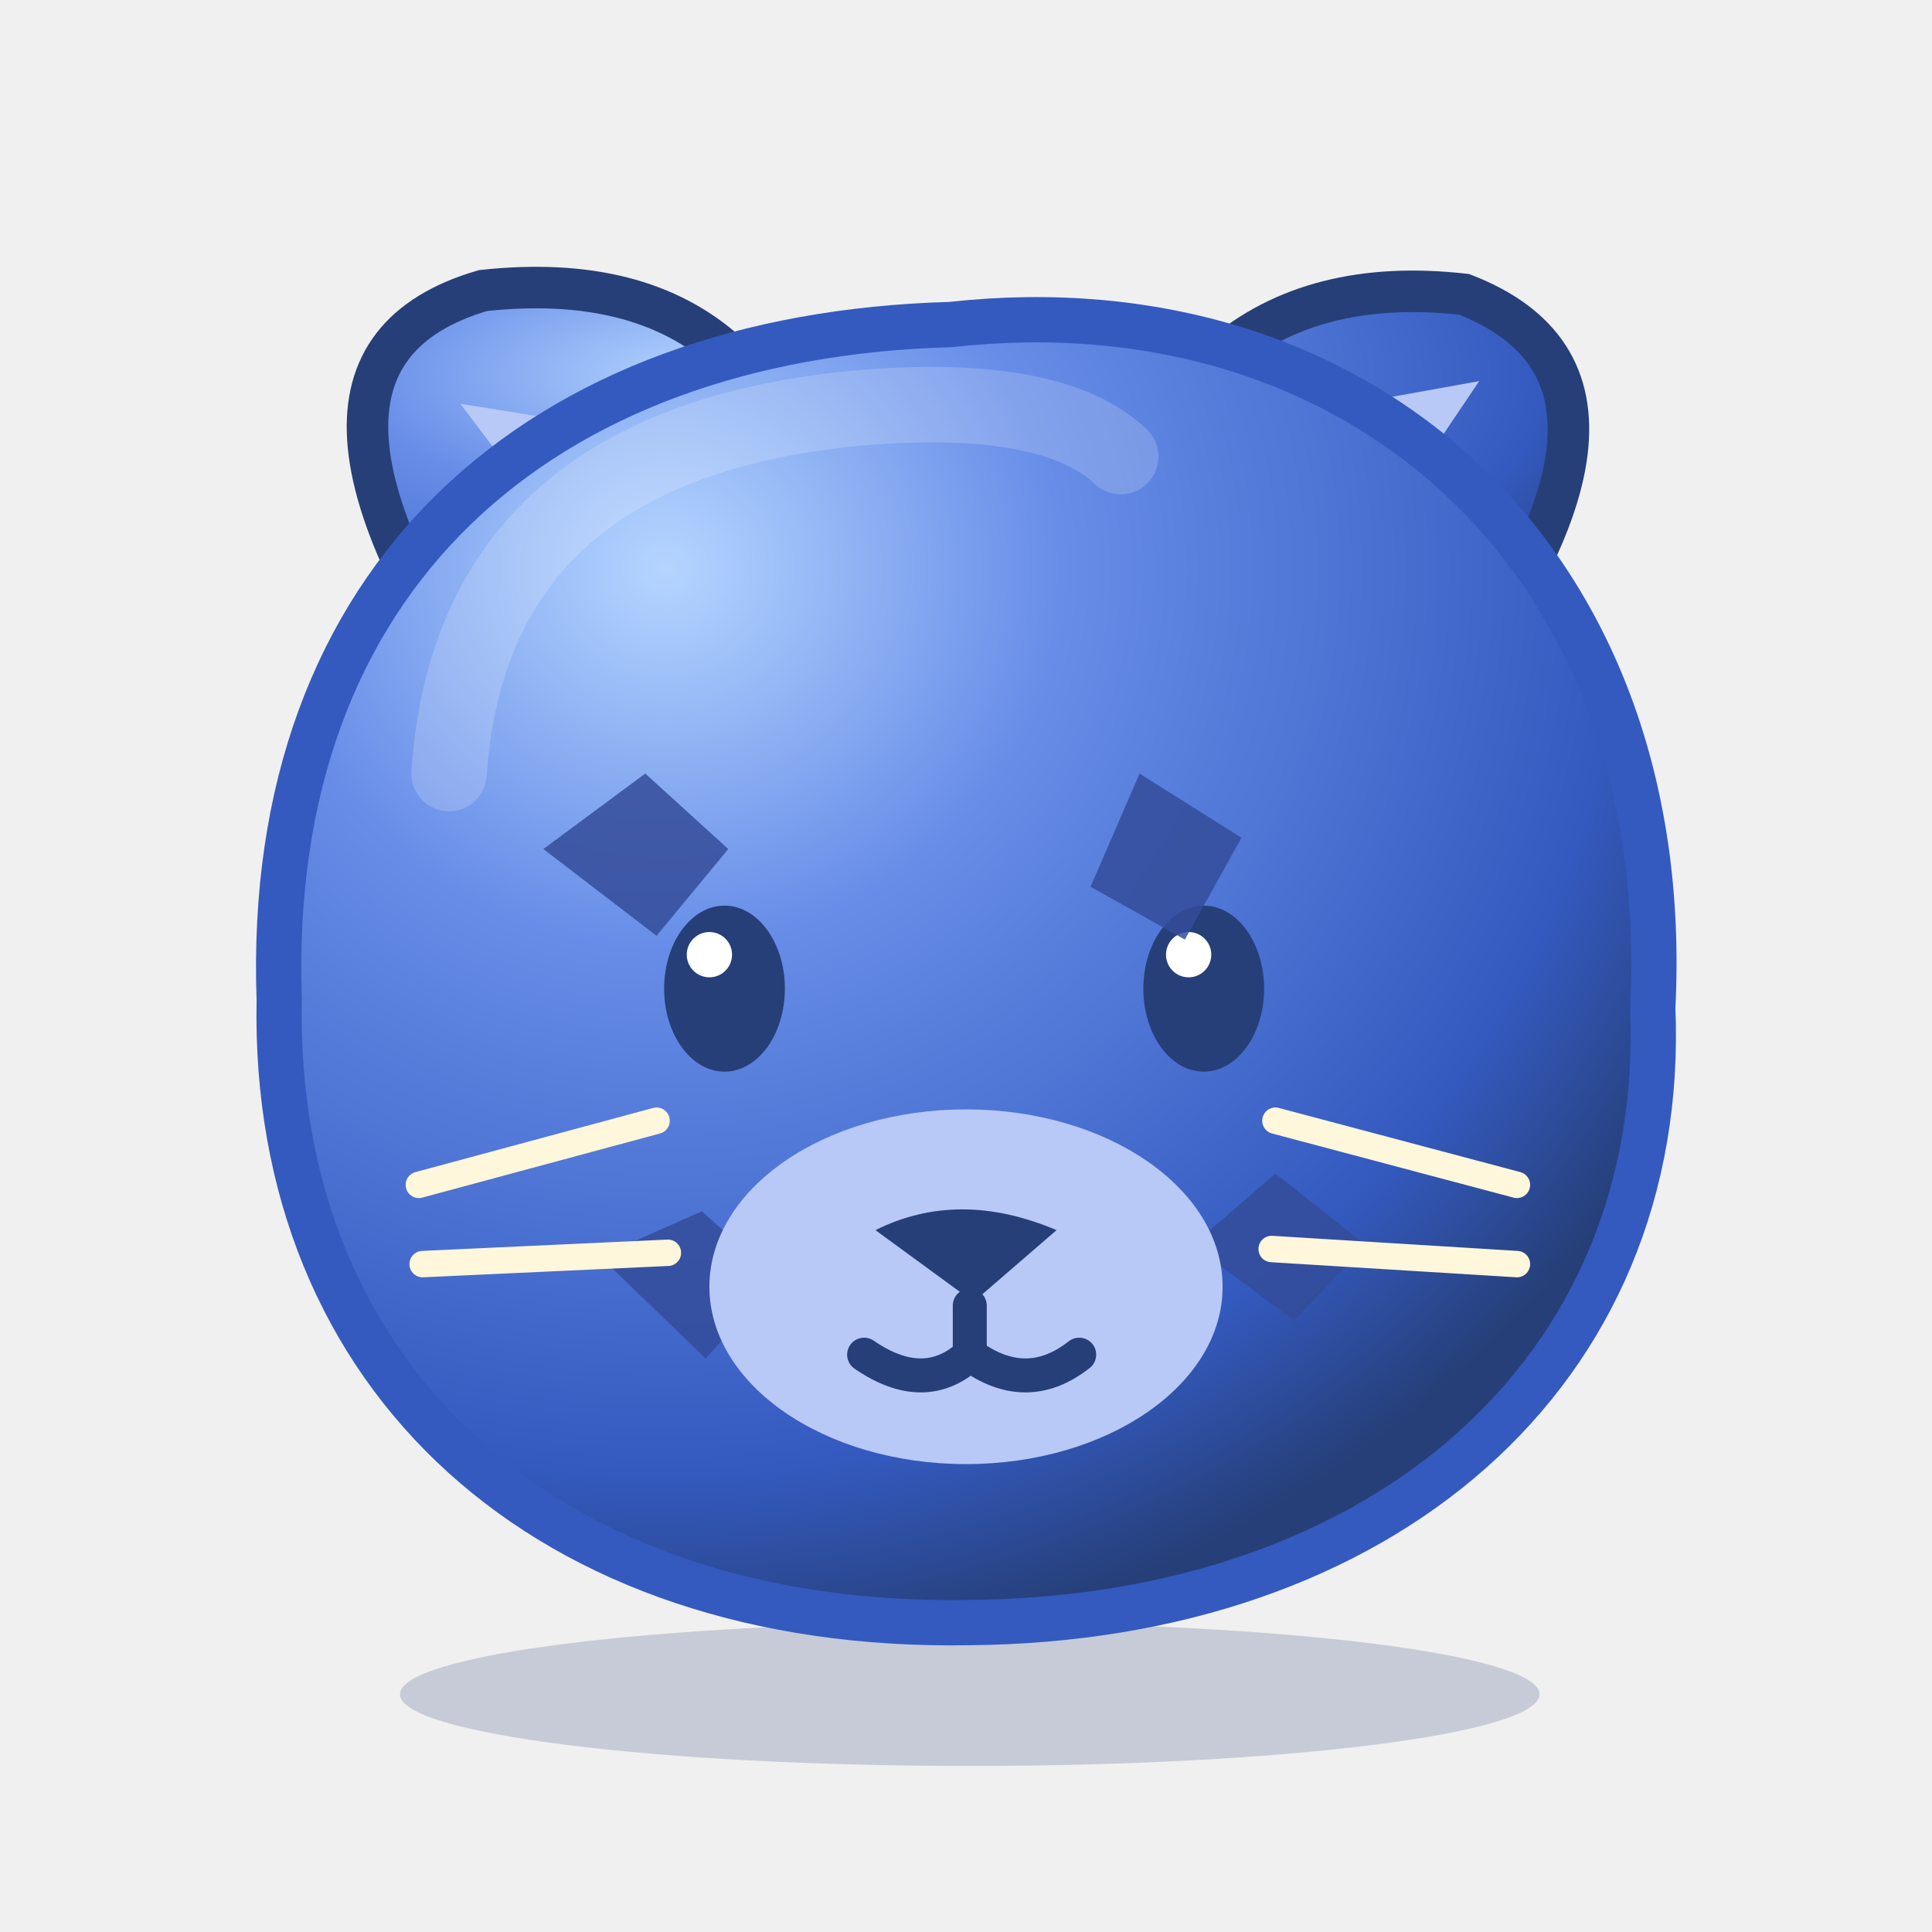
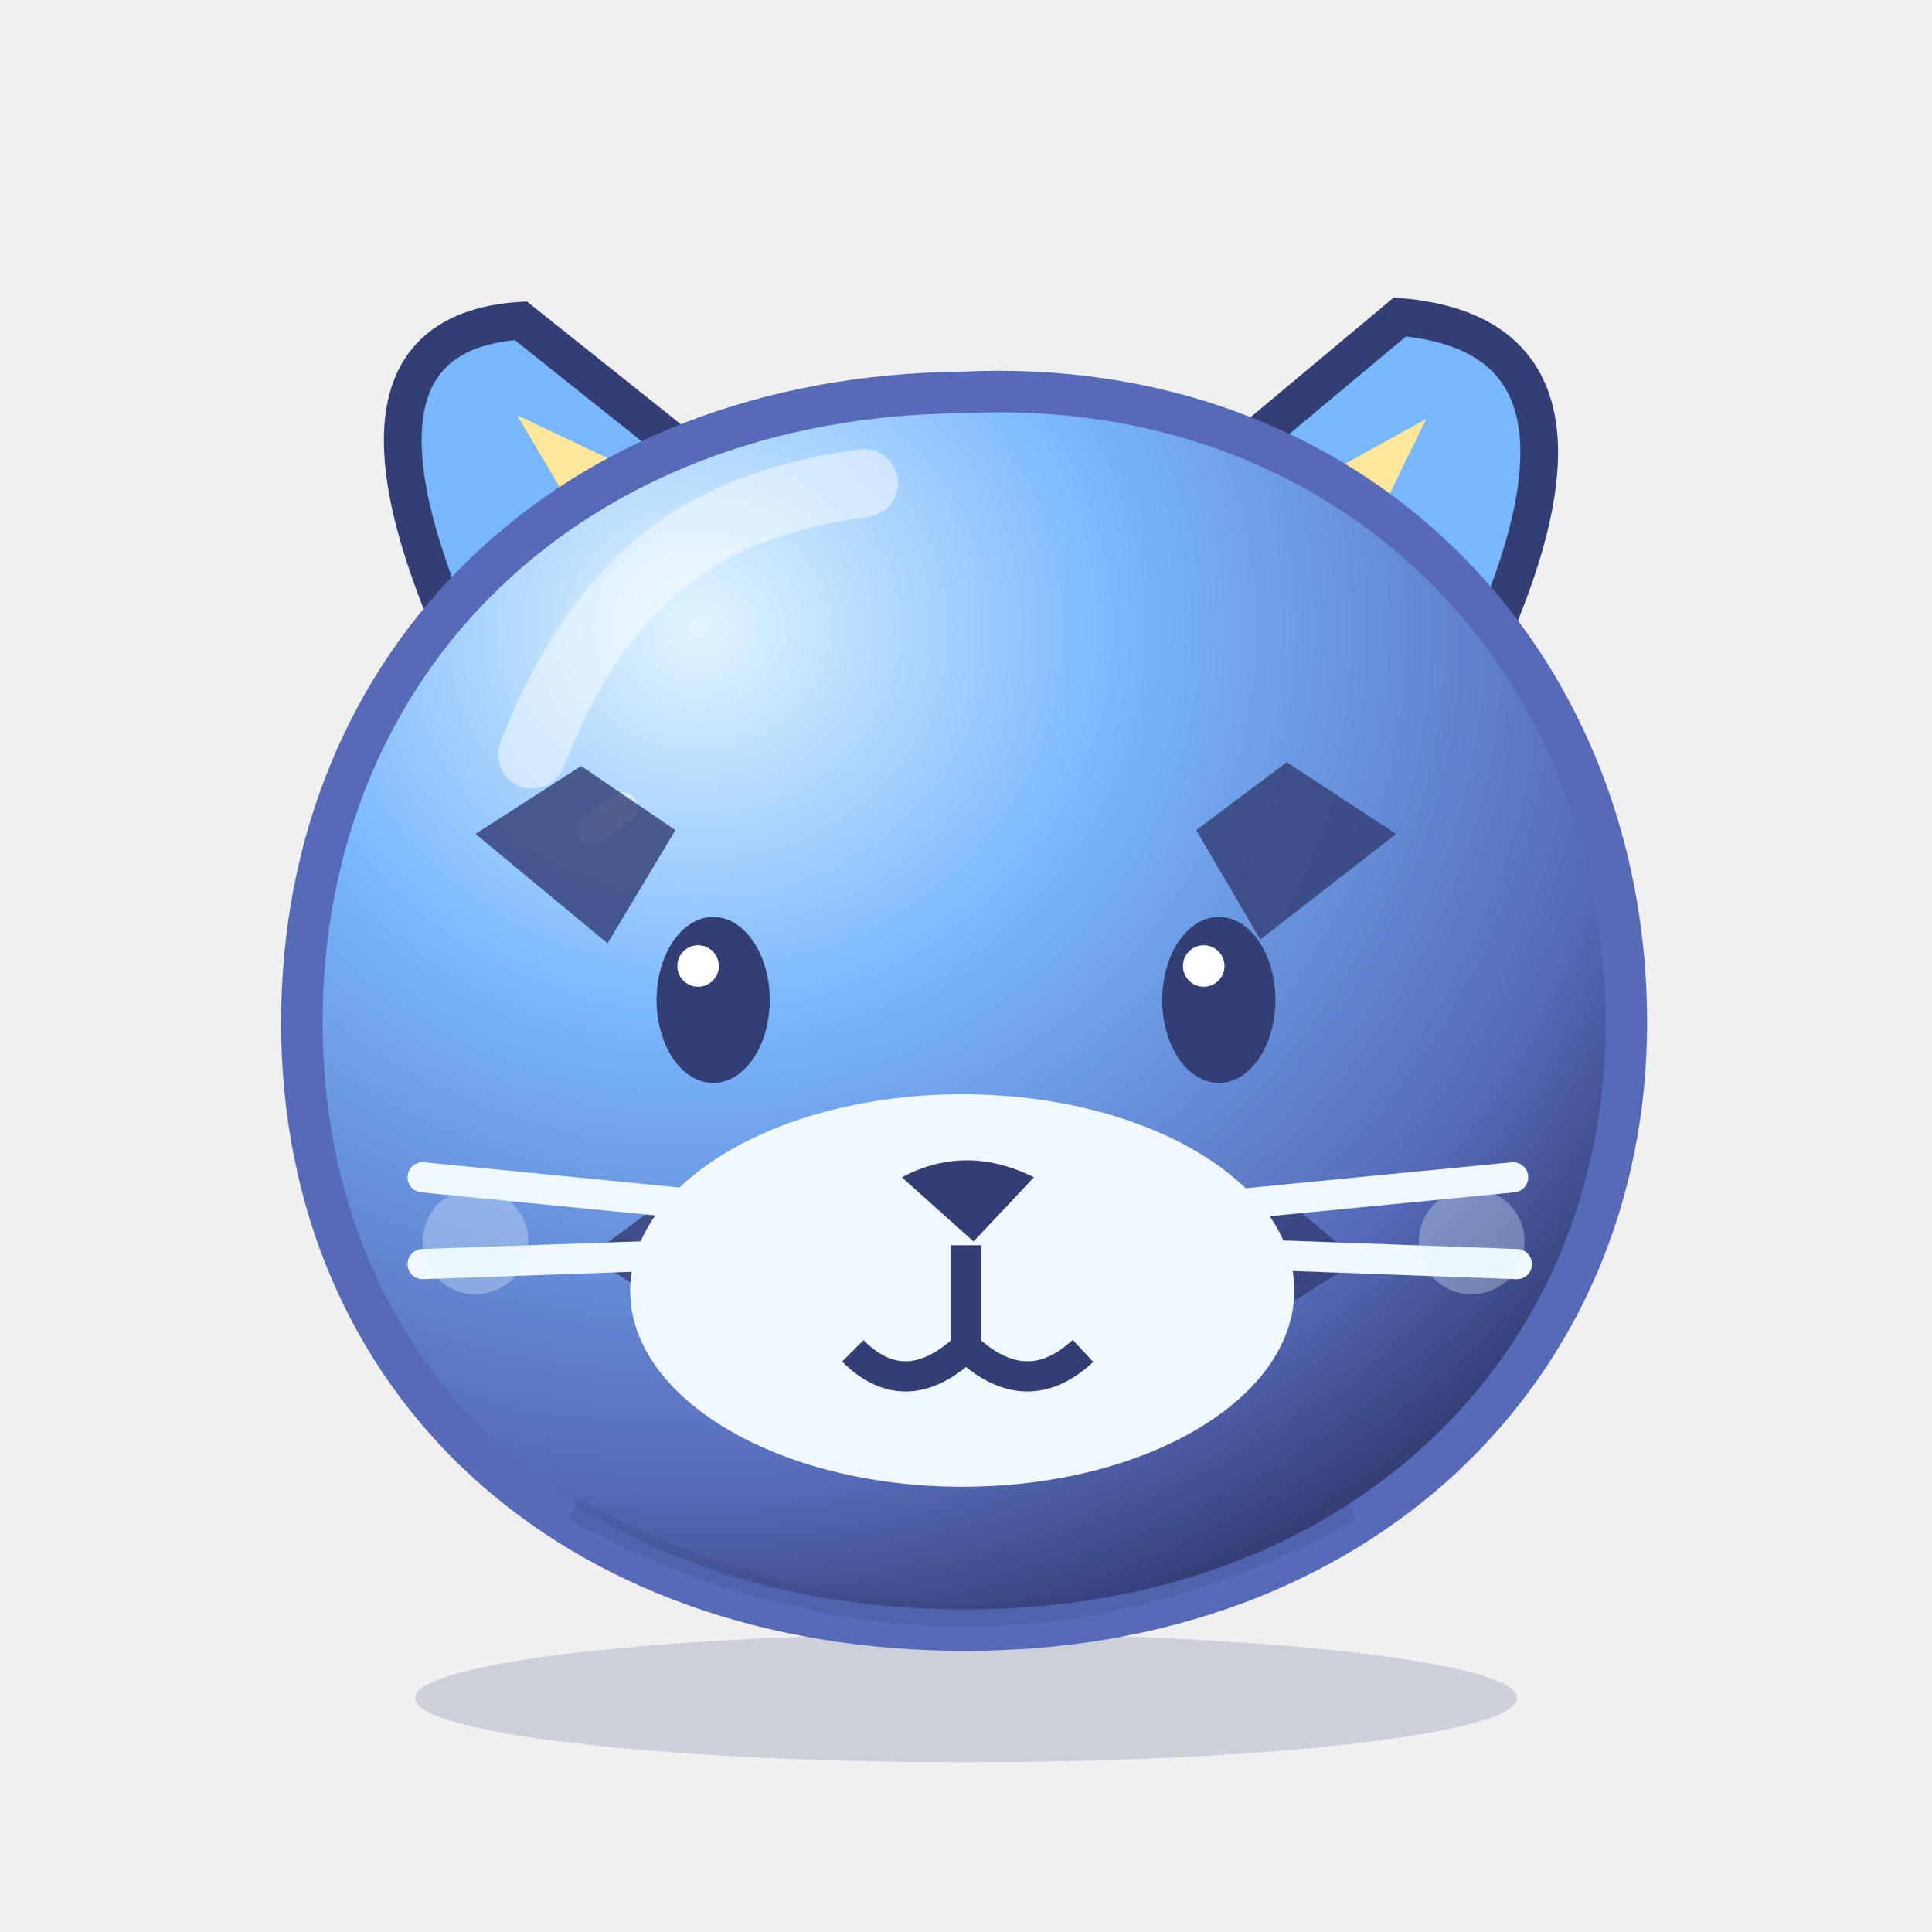
- <svg xmlns="http://www.w3.org/2000/svg" width="512" height="512" viewBox="0 0 512 512">
+ <svg xmlns="http://www.w3.org/2000/svg" width="256" height="256" viewBox="0 0 512 512">
  <defs>
-     <radialGradient id="body" cx="28%" cy="19%" r="85%">
-       <stop offset="0" stop-color="#B5D5FF" />
-       <stop offset=".34" stop-color="#678DE8" />
-       <stop offset=".82" stop-color="#345AC0" />
-       <stop offset="1" stop-color="#263F78" />
+     <radialGradient id="coat" cx="30%" cy="19%" r="86%">
+       <stop stop-color="#E2F5FF" />
+       <stop offset=".37" stop-color="#79B7FD" />
+       <stop offset=".81" stop-color="#566AB8" />
+       <stop offset="1" stop-color="#333E75" />
    </radialGradient>
-     <linearGradient id="shine" x1="0" y1="0" x2=".75" y2="1">
-       <stop stop-color="#FFFFFF" stop-opacity=".64" />
+     <radialGradient id="glow" cx="38%" cy="26%" r="68%">
+       <stop stop-color="#FFFFFF" stop-opacity=".34" />
      <stop offset="1" stop-color="#FFFFFF" stop-opacity="0" />
-     </linearGradient>
+     </radialGradient>
  </defs>
-   <ellipse cx="257" cy="449" rx="151" ry="19" fill="#263F78" opacity=".21" />
-   <path d="M136 197Q63 96 128 77Q211 68 221 161M290 162Q308 69 388 78Q450 102 373 198" fill="url(#body)" stroke="#263F78" stroke-width="11" />
-   <path d="M122 107L156 152 184 117" fill="#B8C9F7" />
-   <path d="M331 112L359 150 392 101" fill="#B8C9F7" />
-   <path d="M252 86C360 74 444 148 438 267C442 364 366 429 257 430C145 432 72 365 74 265C70 153 143 89 252 86Z" fill="url(#body)" stroke="#345AC0" stroke-width="12" />
-   <path d="M119 205Q125 117 229 108Q279 104 297 121" fill="none" stroke="#FFFFFF" stroke-width="20" opacity=".18" stroke-linecap="round" />
-   <ellipse cx="192" cy="262" rx="16" ry="22" fill="#263F78" />
-   <ellipse cx="319" cy="262" rx="16" ry="22" fill="#263F78" />
-   <circle cx="188" cy="253" r="6" fill="#FFFFFF" />
-   <circle cx="315" cy="253" r="6" fill="#FFFFFF" />
-   <path d="M144 225l27-20 22 20-19 23zM302 205l27 17-15 27-25-14zM159 333l27-12 20 18-19 21zM316 330l22-19 24 19-19 20z" fill="#344C9A" opacity=".85" />
-   <ellipse cx="256" cy="341" rx="68" ry="47" fill="#B8C9F7" />
-   <path d="M232 326Q254 315 280 326L258 345Z" fill="#263F78" />
-   <path d="M257 346v13m0 0q-12 11-28 0m28 0q15 11 29 0" fill="none" stroke="#263F78" stroke-width="9" stroke-linecap="round" />
-   <path d="M111 314L174 297M338 297L402 314M112 335L177 332M337 331L402 335" stroke="#FFF7DB" stroke-width="7" stroke-linecap="round" />
+   <ellipse cx="256" cy="450" rx="146" ry="17" fill="#333E75" opacity=".19" />
+   <path d="M135 198Q77 89 138 85L212 144M298 145l73-61Q440 90 380 199" fill="#79B7FD" stroke="#333E75" stroke-width="10" />
+   <path d="M137 110l29 49 32-20M322 142l33 16 23-47" fill="#FFE79B" />
+   <path d="M255 104C358 99 431 174 431 271C431 363 360 432 256 432C151 432 80 366 80 271C80 175 151 105 255 104Z" fill="url(#coat)" stroke="#566AB8" stroke-width="11" />
+   <path d="M141 200C162 146 194 133 229 128" stroke="#FFFFFF" stroke-opacity=".48" stroke-width="18" fill="none" stroke-linecap="round" />
+   <path d="M157 220L165 214" stroke="#FFFFFF" stroke-width="8" stroke-linecap="round" opacity=".55" />
+   <path d="M126 221l28-18 25 17-18 30Zm244 0-29-19-24 18 17 29Zm-214 112 27-20 25 17-13 27Zm204 1-24-20-27 16 13 28Z" fill="#333E75" opacity=".82" />
+   <ellipse cx="189" cy="265" rx="15" ry="22" fill="#333E75" />
+   <ellipse cx="323" cy="265" rx="15" ry="22" fill="#333E75" />
+   <circle cx="185" cy="256" r="5.5" fill="white" />
+   <circle cx="319" cy="256" r="5.5" fill="white" />
+   <ellipse cx="255" cy="342" rx="88" ry="52" fill="#F1F9FF" />
+   <path d="M239 312Q256 303 274 312L258 329Z" fill="#333E75" />
+   <path d="M256 330v27m0 0q-16 15-30 1m30-1q16 15 31 1" stroke="#333E75" stroke-width="8" fill="none" />
+   <path d="M112 312l81 8m126 0 82-8m-289 23 85-3m123 0 82 3" stroke="#F1F9FF" stroke-width="8" stroke-linecap="round" />
+   <path d="M152 400Q256 456 358 400" stroke="#333E75" stroke-opacity=".18" stroke-width="6" fill="none" />
+   <circle cx="126" cy="329" r="14" fill="#E2F5FF" opacity=".32" />
+   <circle cx="390" cy="329" r="14" fill="#E2F5FF" opacity=".32" />
</svg>
